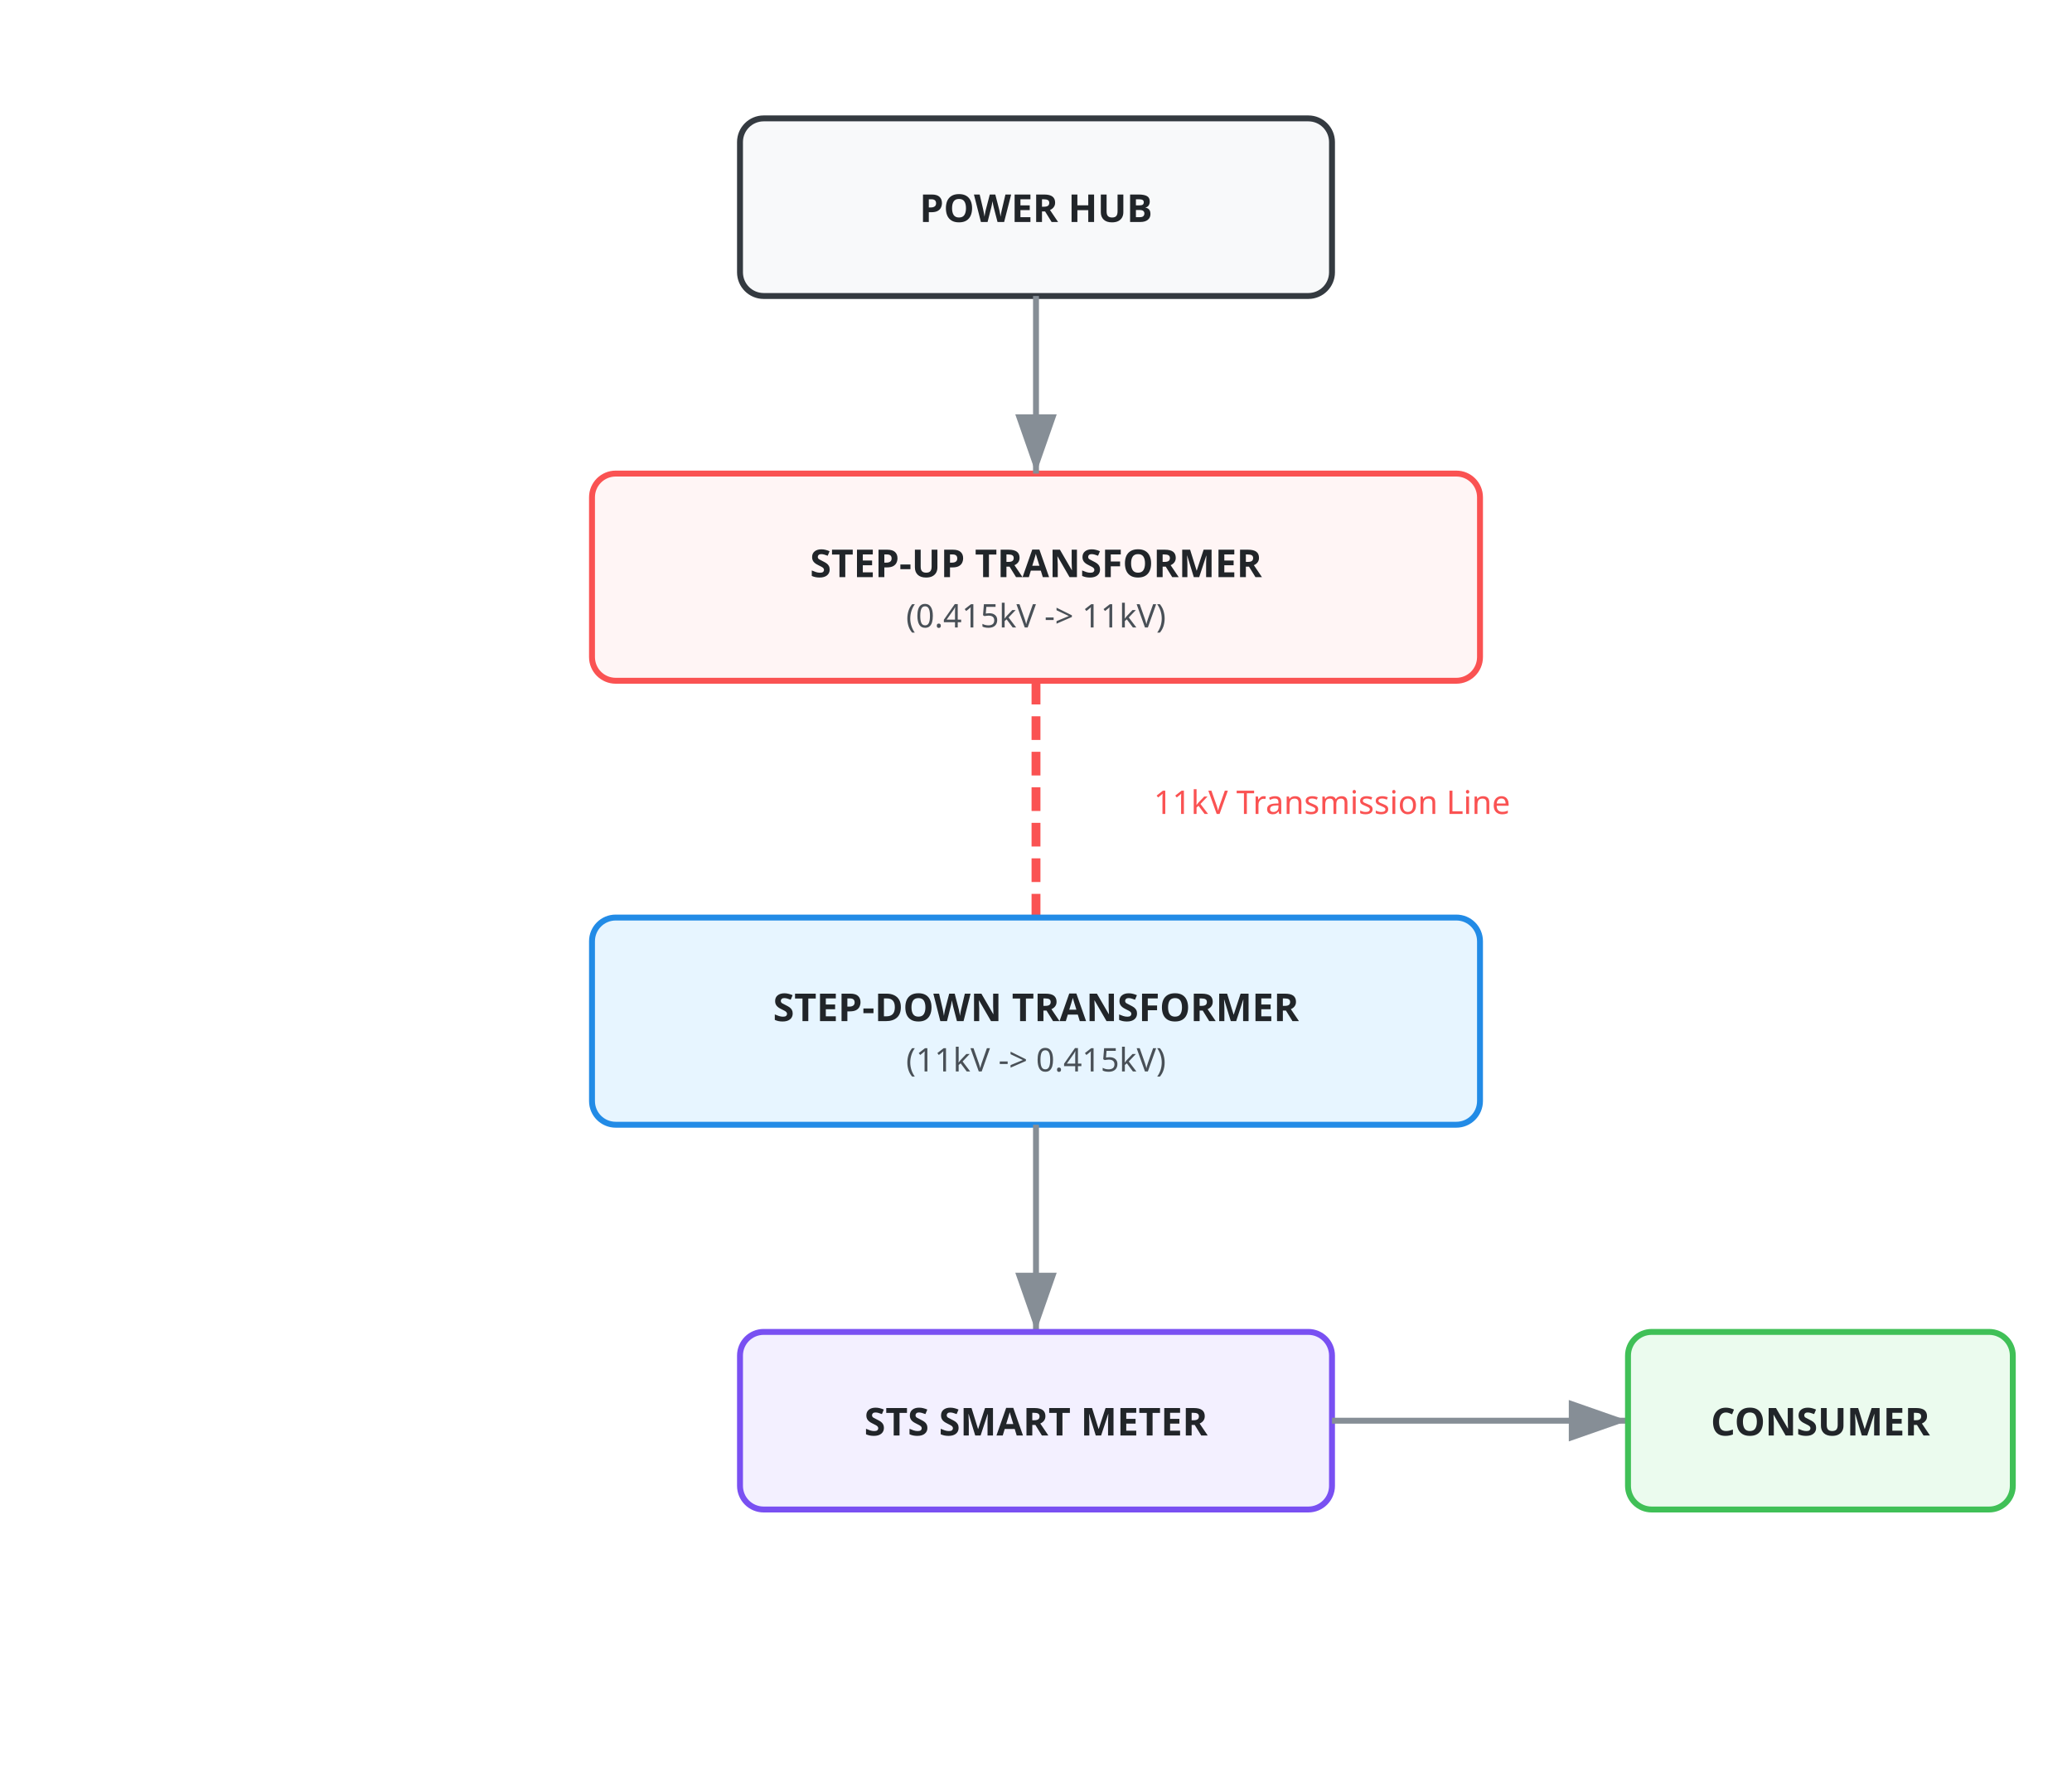
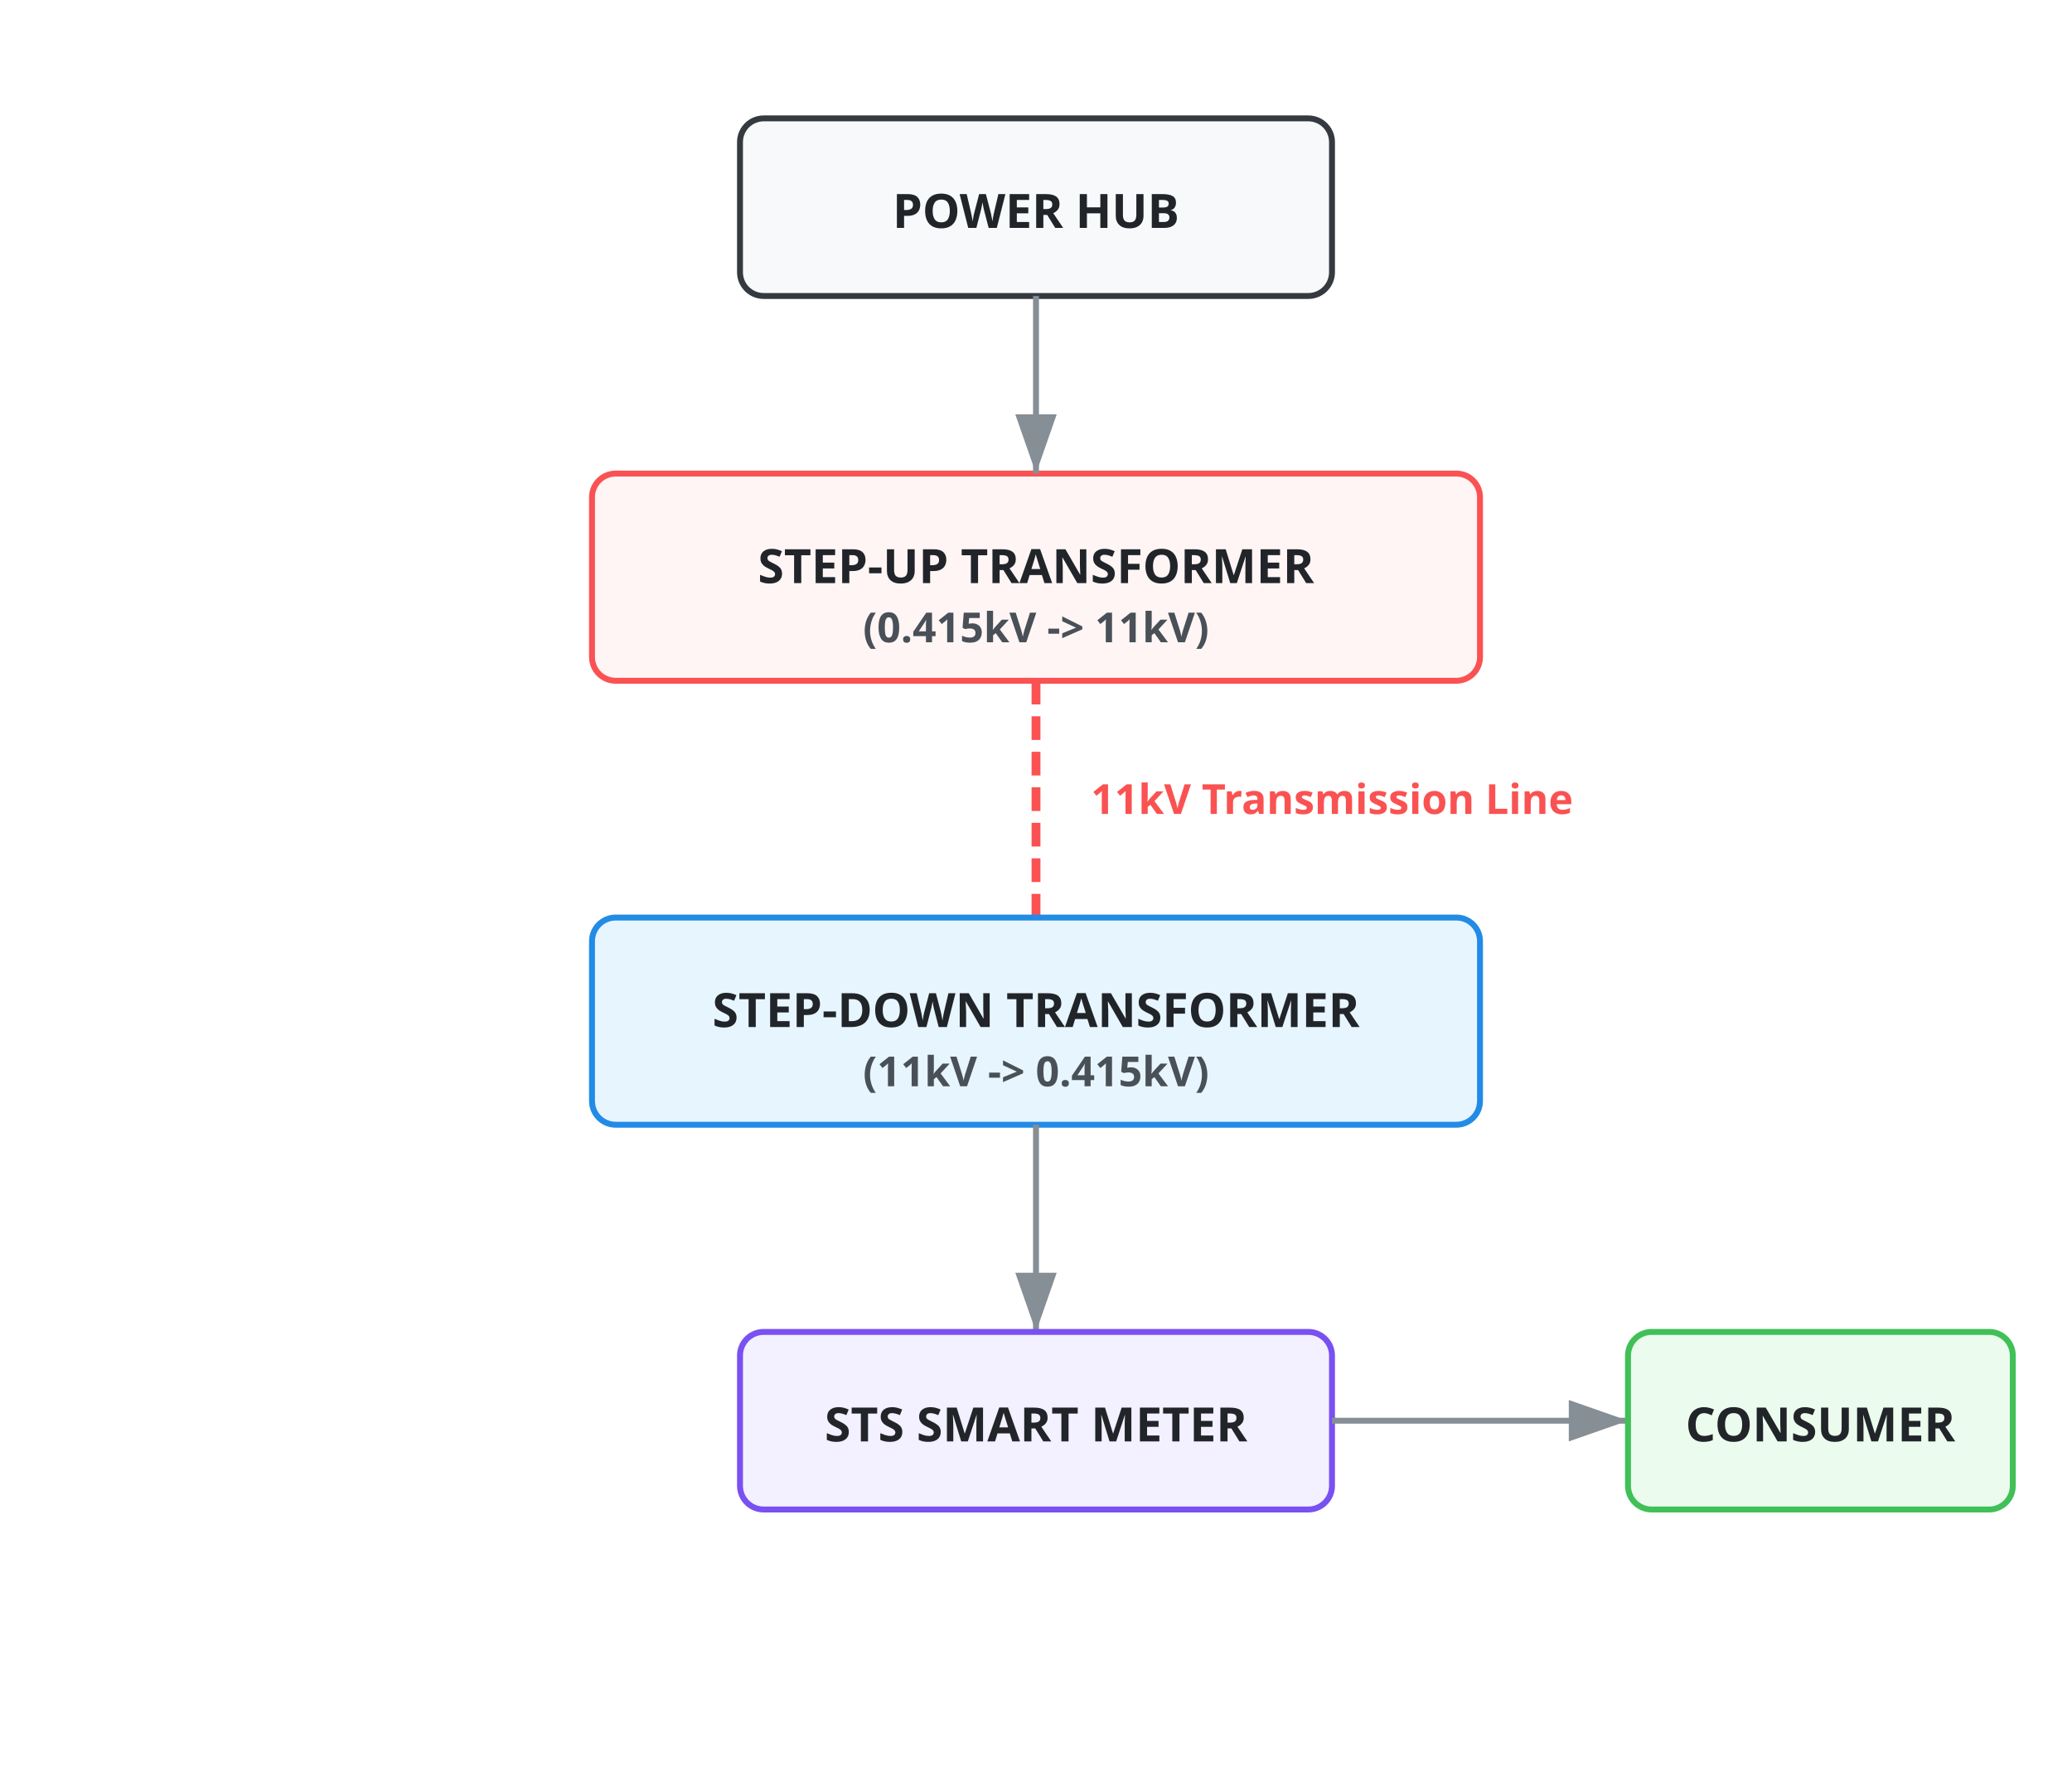
<svg xmlns="http://www.w3.org/2000/svg" width="700" height="600" viewBox="0 0 700 600">
-   <style> .hub { fill: #f8f9fa; stroke: #343a40; stroke-width: 2; } .trans-up { fill: #fff5f5; stroke: #fa5252; stroke-width: 2; } .trans-down { fill: #e7f5ff; stroke: #228be6; stroke-width: 2; } .consumer { fill: #ebfbee; stroke: #40c057; stroke-width: 2; } .meter { fill: #f3f0ff; stroke: #7950f2; stroke-width: 2; } .node-text { font-family: 'Segoe UI', sans-serif; font-size: 13px; font-weight: 600; fill: #212529; text-anchor: middle; } .arrow { stroke: #868e96; stroke-width: 2; fill: none; marker-end: url(#arrowhead); } .label-text { font-family: 'Segoe UI', sans-serif; font-size: 11px; fill: #495057; text-anchor: middle; font-weight: 500; } .hv-line { stroke: #fa5252; stroke-width: 3; stroke-dasharray: 8,4; } </style>
+   <style> .hub { fill: #f8f9fa; stroke: #343a40; stroke-width: 2; } .trans-up { fill: #fff5f5; stroke: #fa5252; stroke-width: 2; } .trans-down { fill: #e7f5ff; stroke: #228be6; stroke-width: 2; } .consumer { fill: #ebfbee; stroke: #40c057; stroke-width: 2; } .meter { fill: #f3f0ff; stroke: #7950f2; stroke-width: 2; } .node-text { font-family: 'Segoe UI', sans-serif; font-size: 16px; font-weight: 700; fill: #212529; text-anchor: middle; } .arrow { stroke: #868e96; stroke-width: 2; fill: none; marker-end: url(#arrowhead); } .label-text { font-family: 'Segoe UI', sans-serif; font-size: 14px; fill: #495057; text-anchor: middle; font-weight: 600; } .hv-line { stroke: #fa5252; stroke-width: 3; stroke-dasharray: 8,4; } </style>
  <defs>
    <marker id="arrowhead" markerWidth="10" markerHeight="7" refX="10" refY="3.5" orient="auto">
      <polygon points="0 0, 10 3.5, 0 7" fill="#868e96" />
    </marker>
  </defs>
  <rect x="250" y="40" width="200" height="60" rx="8" class="hub" />
-   <text x="350" y="75" class="node-text">POWER HUB</text>
+   <text x="350" y="77" class="node-text">POWER HUB</text>
  <rect x="200" y="160" width="300" height="70" rx="8" class="trans-up" />
-   <text x="350" y="195" class="node-text">STEP-UP TRANSFORMER</text>
-   <text x="350" y="212" class="label-text">(0.415kV -&gt; 11kV)</text>
+   <text x="350" y="197" class="node-text">STEP-UP TRANSFORMER</text>
+   <text x="350" y="217" class="label-text">(0.415kV -&gt; 11kV)</text>
  <line x1="350" y1="230" x2="350" y2="310" class="hv-line" />
  <text x="450" y="275" class="label-text" style="fill: #fa5252;">11kV Transmission Line</text>
  <rect x="200" y="310" width="300" height="70" rx="8" class="trans-down" />
-   <text x="350" y="345" class="node-text">STEP-DOWN TRANSFORMER</text>
-   <text x="350" y="362" class="label-text">(11kV -&gt; 0.415kV)</text>
+   <text x="350" y="347" class="node-text">STEP-DOWN TRANSFORMER</text>
+   <text x="350" y="367" class="label-text">(11kV -&gt; 0.415kV)</text>
  <line x1="350" y1="380" x2="350" y2="450" class="arrow" />
  <rect x="250" y="450" width="200" height="60" rx="8" class="meter" />
-   <text x="350" y="485" class="node-text">STS SMART METER</text>
+   <text x="350" y="487" class="node-text">STS SMART METER</text>
  <line x1="450" y1="480" x2="550" y2="480" class="arrow" />
  <rect x="550" y="450" width="130" height="60" rx="8" class="consumer" />
-   <text x="615" y="485" class="node-text">CONSUMER</text>
+   <text x="615" y="487" class="node-text">CONSUMER</text>
  <line x1="350" y1="100" x2="350" y2="160" class="arrow" />
</svg>
